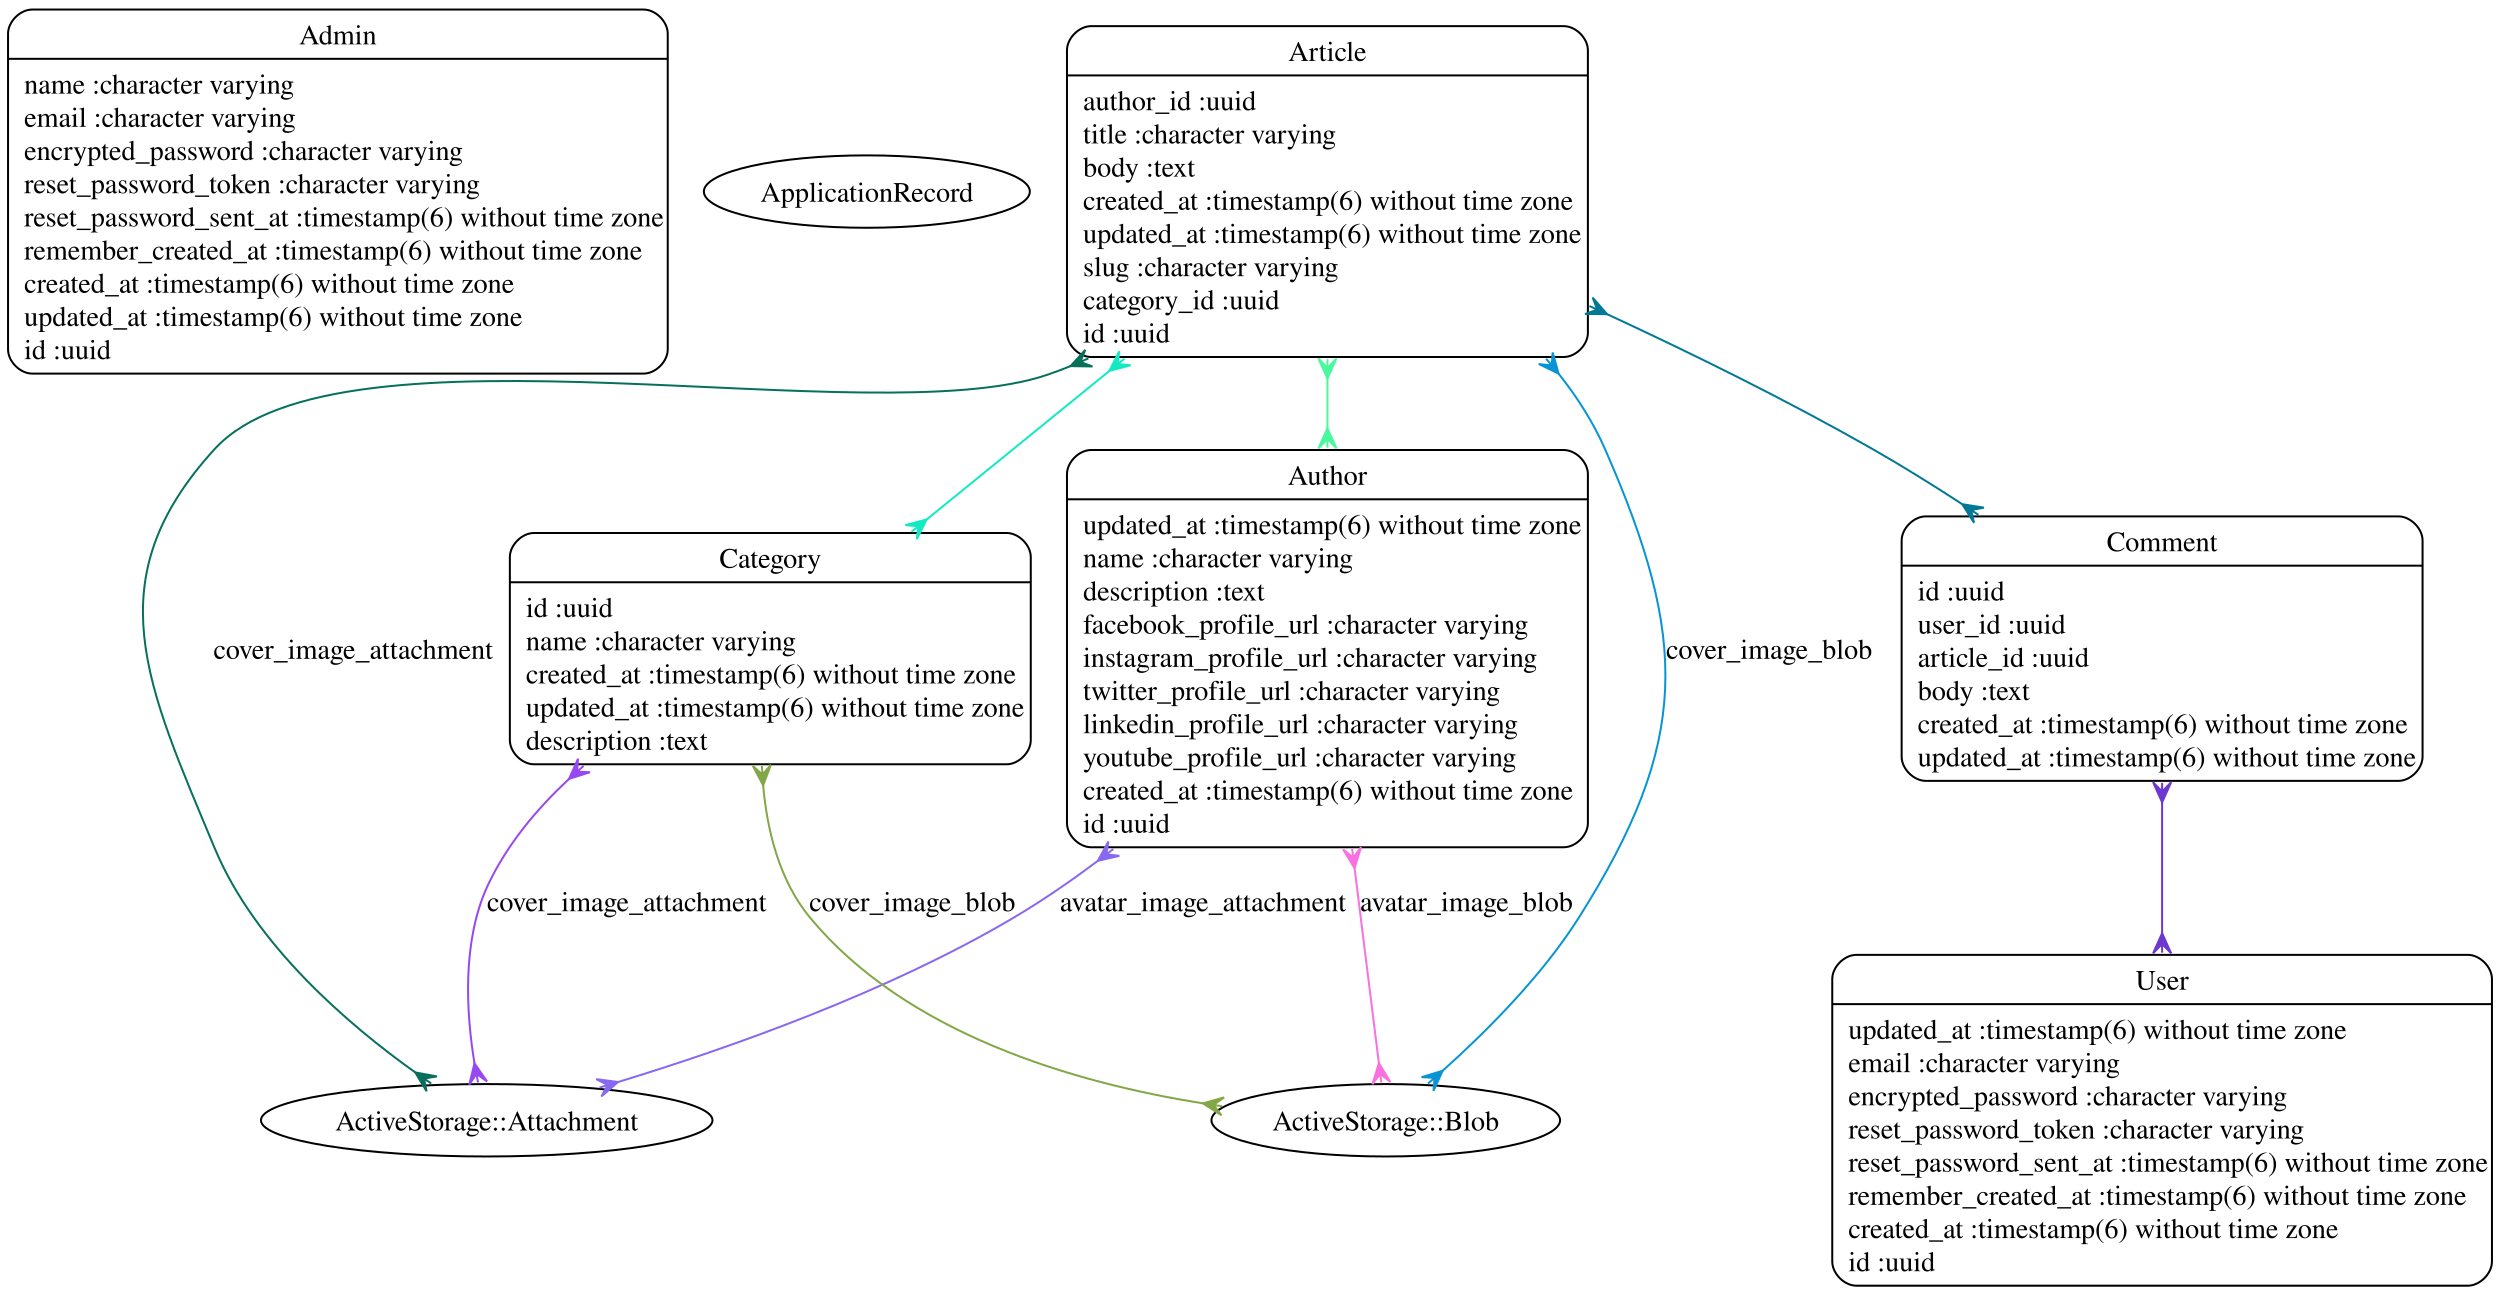
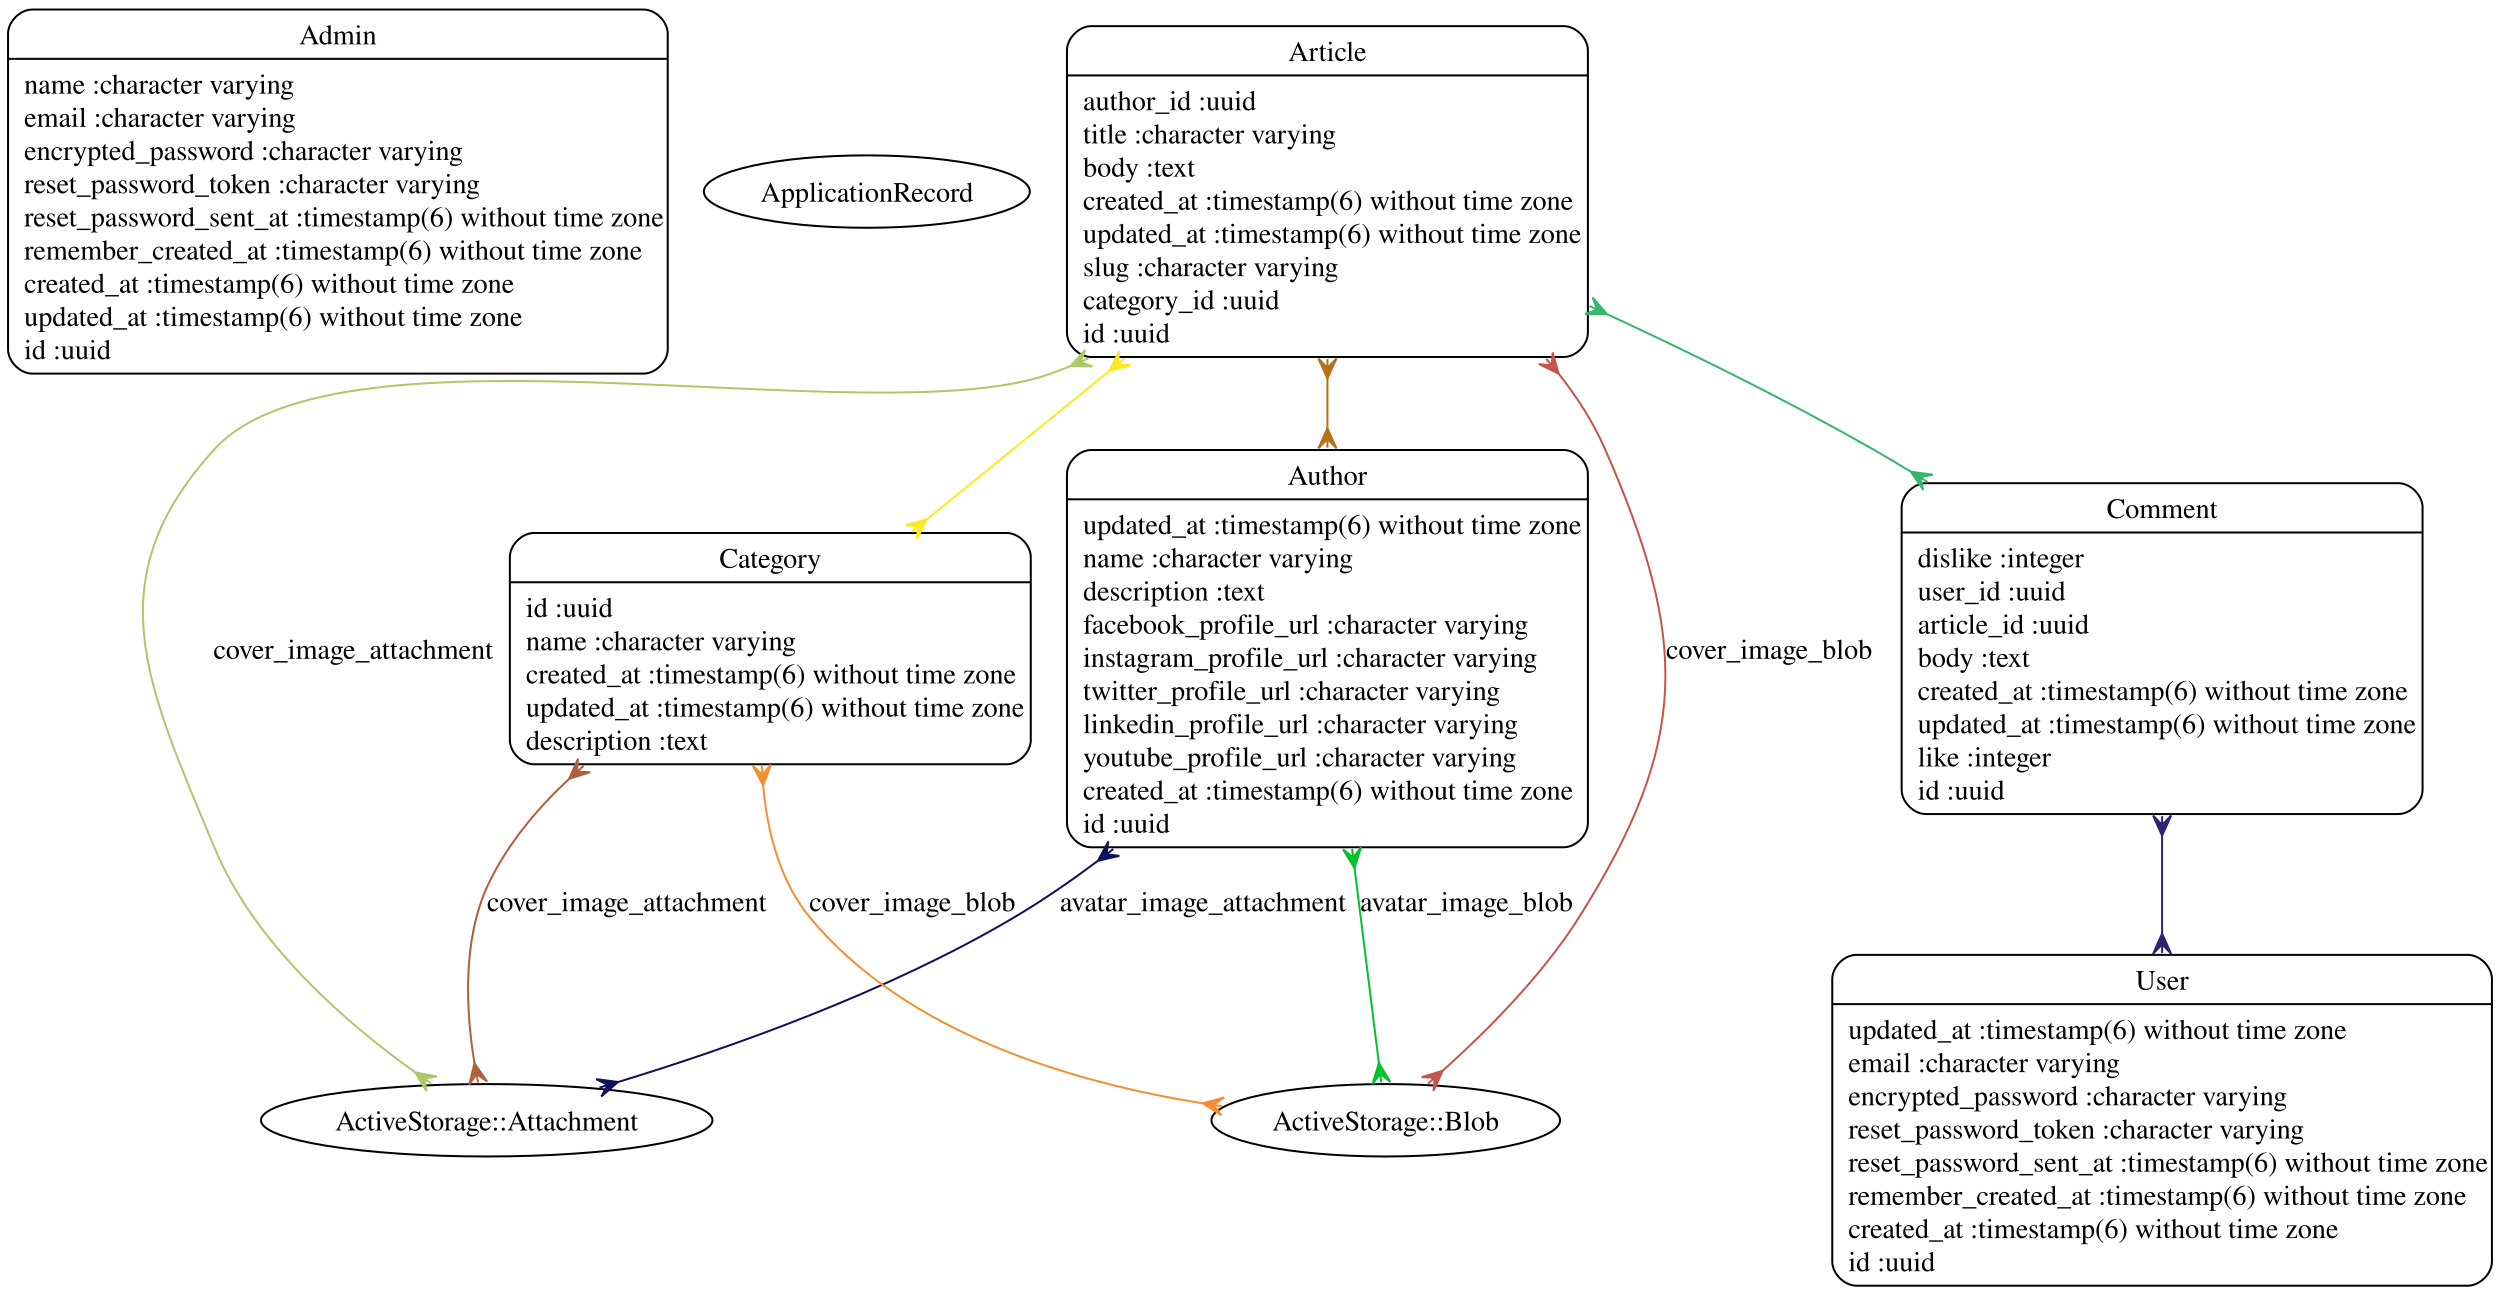
<svg xmlns="http://www.w3.org/2000/svg" width="1243pt" height="644pt" viewBox="0.00 0.00 1243.00 643.50">
  <g id="graph0" class="graph" transform="scale(1 1) rotate(0) translate(4 639.5)">
    <polygon fill="none" stroke="none" points="-4,4 -4,-639.5 1239,-639.5 1239,4 -4,4" />
    <g id="node1" class="node">
      <path fill="none" stroke="black" d="M12,-454C12,-454 316,-454 316,-454 322,-454 328,-460 328,-466 328,-466 328,-623 328,-623 328,-629 322,-635 316,-635 316,-635 12,-635 12,-635 6,-635 0,-629 0,-623 0,-623 0,-466 0,-466 0,-460 6,-454 12,-454" />
      <text text-anchor="middle" x="164" y="-617.7" font-family="Times,serif" font-size="14.00">Admin</text>
      <polyline fill="none" stroke="black" points="0,-610.5 328,-610.5" />
      <text text-anchor="start" x="8" y="-593.2" font-family="Times,serif" font-size="14.00">name :character varying</text>
      <text text-anchor="start" x="8" y="-576.7" font-family="Times,serif" font-size="14.00">email :character varying</text>
      <text text-anchor="start" x="8" y="-560.2" font-family="Times,serif" font-size="14.00">encrypted_password :character varying</text>
      <text text-anchor="start" x="8" y="-543.7" font-family="Times,serif" font-size="14.00">reset_password_token :character varying</text>
      <text text-anchor="start" x="8" y="-527.2" font-family="Times,serif" font-size="14.00">reset_password_sent_at :timestamp(6) without time zone</text>
      <text text-anchor="start" x="8" y="-510.7" font-family="Times,serif" font-size="14.00">remember_created_at :timestamp(6) without time zone</text>
      <text text-anchor="start" x="8" y="-494.2" font-family="Times,serif" font-size="14.00">created_at :timestamp(6) without time zone</text>
      <text text-anchor="start" x="8" y="-477.7" font-family="Times,serif" font-size="14.00">updated_at :timestamp(6) without time zone</text>
      <text text-anchor="start" x="8" y="-461.2" font-family="Times,serif" font-size="14.00">id :uuid</text>
    </g>
    <g id="node2" class="node">
      <ellipse fill="none" stroke="black" cx="427" cy="-544.5" rx="81.04" ry="18" />
      <text text-anchor="middle" x="427" y="-539.45" font-family="Times,serif" font-size="14.00">ApplicationRecord</text>
    </g>
    <g id="node3" class="node">
      <path fill="none" stroke="black" d="M538.5,-462.25C538.5,-462.25 773.5,-462.25 773.5,-462.25 779.5,-462.25 785.5,-468.25 785.5,-474.25 785.5,-474.25 785.5,-614.75 785.5,-614.75 785.5,-620.75 779.5,-626.75 773.5,-626.75 773.5,-626.75 538.5,-626.75 538.5,-626.75 532.5,-626.75 526.5,-620.75 526.5,-614.75 526.5,-614.75 526.5,-474.25 526.5,-474.25 526.5,-468.25 532.5,-462.25 538.5,-462.25" />
      <text text-anchor="middle" x="656" y="-609.45" font-family="Times,serif" font-size="14.00">Article</text>
      <polyline fill="none" stroke="black" points="526.5,-602.25 785.5,-602.25" />
      <text text-anchor="start" x="534.5" y="-584.95" font-family="Times,serif" font-size="14.00">author_id :uuid</text>
      <text text-anchor="start" x="534.5" y="-568.45" font-family="Times,serif" font-size="14.00">title :character varying</text>
      <text text-anchor="start" x="534.5" y="-551.95" font-family="Times,serif" font-size="14.00">body :text</text>
      <text text-anchor="start" x="534.5" y="-535.45" font-family="Times,serif" font-size="14.00">created_at :timestamp(6) without time zone</text>
      <text text-anchor="start" x="534.5" y="-518.95" font-family="Times,serif" font-size="14.00">updated_at :timestamp(6) without time zone</text>
      <text text-anchor="start" x="534.5" y="-502.45" font-family="Times,serif" font-size="14.00">slug :character varying</text>
      <text text-anchor="start" x="534.5" y="-485.95" font-family="Times,serif" font-size="14.00">category_id :uuid</text>
      <text text-anchor="start" x="534.5" y="-469.45" font-family="Times,serif" font-size="14.00">id :uuid</text>
    </g>
    <g id="node4" class="node">
      <path fill="none" stroke="black" d="M538.5,-218.5C538.5,-218.5 773.5,-218.5 773.5,-218.5 779.5,-218.5 785.5,-224.5 785.5,-230.5 785.5,-230.5 785.5,-404 785.5,-404 785.5,-410 779.5,-416 773.5,-416 773.5,-416 538.5,-416 538.5,-416 532.5,-416 526.5,-410 526.5,-404 526.5,-404 526.5,-230.5 526.5,-230.5 526.5,-224.5 532.5,-218.5 538.5,-218.5" />
      <text text-anchor="middle" x="656" y="-398.7" font-family="Times,serif" font-size="14.00">Author</text>
      <polyline fill="none" stroke="black" points="526.5,-391.5 785.5,-391.5" />
      <text text-anchor="start" x="534.5" y="-374.2" font-family="Times,serif" font-size="14.00">updated_at :timestamp(6) without time zone</text>
      <text text-anchor="start" x="534.5" y="-357.7" font-family="Times,serif" font-size="14.00">name :character varying</text>
      <text text-anchor="start" x="534.5" y="-341.2" font-family="Times,serif" font-size="14.00">description :text</text>
      <text text-anchor="start" x="534.5" y="-324.7" font-family="Times,serif" font-size="14.00">facebook_profile_url :character varying</text>
      <text text-anchor="start" x="534.5" y="-308.2" font-family="Times,serif" font-size="14.00">instagram_profile_url :character varying</text>
      <text text-anchor="start" x="534.5" y="-291.7" font-family="Times,serif" font-size="14.00">twitter_profile_url :character varying</text>
      <text text-anchor="start" x="534.5" y="-275.2" font-family="Times,serif" font-size="14.00">linkedin_profile_url :character varying</text>
      <text text-anchor="start" x="534.5" y="-258.7" font-family="Times,serif" font-size="14.00">youtube_profile_url :character varying</text>
      <text text-anchor="start" x="534.5" y="-242.2" font-family="Times,serif" font-size="14.00">created_at :timestamp(6) without time zone</text>
      <text text-anchor="start" x="534.5" y="-225.7" font-family="Times,serif" font-size="14.00">id :uuid</text>
    </g>
    <g id="edge2" class="edge">
-       <path fill="none" stroke="#4af89e" d="M656,-451.74C656,-443.48 656,-435.07 656,-426.69" />
-       <polygon fill="#4af89e" stroke="#4af89e" points="656,-451.53 651.5,-461.53 656,-456.86 656,-461.19 656,-461.19 656,-461.19 656,-456.86 660.5,-461.53 656,-451.53" />
-       <polygon fill="#4af89e" stroke="#4af89e" points="656,-426.82 660.5,-416.82 656,-421.49 656,-417.16 656,-417.16 656,-417.16 656,-421.49 651.5,-416.82 656,-426.82" />
+       <path fill="none" stroke="#b67118" d="M656,-451.74C656,-443.48 656,-435.07 656,-426.69" />
+       <polygon fill="#b67118" stroke="#b67118" points="656,-451.53 651.5,-461.53 656,-456.86 656,-461.19 656,-461.19 656,-461.19 656,-456.86 660.5,-461.53 656,-451.53" />
+       <polygon fill="#b67118" stroke="#b67118" points="656,-426.82 660.5,-416.82 656,-421.49 656,-417.16 656,-417.16 656,-417.16 656,-421.49 651.5,-416.82 656,-426.82" />
    </g>
    <g id="node5" class="node">
      <path fill="none" stroke="black" d="M261.5,-259.75C261.5,-259.75 496.5,-259.75 496.5,-259.75 502.5,-259.75 508.5,-265.75 508.5,-271.75 508.5,-271.75 508.5,-362.75 508.5,-362.75 508.5,-368.75 502.5,-374.75 496.5,-374.75 496.5,-374.75 261.5,-374.75 261.5,-374.75 255.5,-374.75 249.5,-368.75 249.5,-362.75 249.5,-362.75 249.5,-271.75 249.5,-271.75 249.5,-265.75 255.5,-259.75 261.5,-259.75" />
      <text text-anchor="middle" x="379" y="-357.45" font-family="Times,serif" font-size="14.00">Category</text>
      <polyline fill="none" stroke="black" points="249.5,-350.25 508.5,-350.25" />
      <text text-anchor="start" x="257.5" y="-332.95" font-family="Times,serif" font-size="14.00">id :uuid</text>
      <text text-anchor="start" x="257.5" y="-316.45" font-family="Times,serif" font-size="14.00">name :character varying</text>
      <text text-anchor="start" x="257.5" y="-299.95" font-family="Times,serif" font-size="14.00">created_at :timestamp(6) without time zone</text>
      <text text-anchor="start" x="257.5" y="-283.45" font-family="Times,serif" font-size="14.00">updated_at :timestamp(6) without time zone</text>
      <text text-anchor="start" x="257.5" y="-266.95" font-family="Times,serif" font-size="14.00">description :text</text>
    </g>
    <g id="edge1" class="edge">
-       <path fill="none" stroke="#12eac2" d="M547.66,-455.4C517.25,-430.67 484.8,-404.28 456.57,-381.33" />
-       <polygon fill="#12eac2" stroke="#12eac2" points="547.59,-455.34 552.51,-465.14 551.73,-458.71 555.09,-461.44 555.09,-461.44 555.09,-461.44 551.73,-458.71 558.18,-458.16 547.59,-455.34" />
-       <polygon fill="#12eac2" stroke="#12eac2" points="456.74,-381.47 451.82,-371.67 452.6,-378.1 449.24,-375.37 449.24,-375.37 449.24,-375.37 452.6,-378.1 446.14,-378.65 456.74,-381.47" />
+       <path fill="none" stroke="#fde920" d="M547.66,-455.4C517.25,-430.67 484.8,-404.28 456.57,-381.33" />
+       <polygon fill="#fde920" stroke="#fde920" points="547.59,-455.34 552.51,-465.14 551.73,-458.71 555.09,-461.44 555.09,-461.44 555.09,-461.44 551.73,-458.71 558.18,-458.16 547.59,-455.34" />
+       <polygon fill="#fde920" stroke="#fde920" points="456.74,-381.47 451.82,-371.67 452.6,-378.1 449.24,-375.37 449.24,-375.37 449.24,-375.37 452.6,-378.1 446.14,-378.65 456.74,-381.47" />
    </g>
    <g id="node6" class="node">
-       <path fill="none" stroke="black" d="M953.5,-251.5C953.5,-251.5 1188.5,-251.5 1188.5,-251.5 1194.5,-251.5 1200.5,-257.5 1200.5,-263.5 1200.5,-263.5 1200.5,-371 1200.5,-371 1200.5,-377 1194.5,-383 1188.5,-383 1188.5,-383 953.5,-383 953.5,-383 947.5,-383 941.5,-377 941.5,-371 941.5,-371 941.5,-263.5 941.5,-263.5 941.5,-257.5 947.5,-251.5 953.5,-251.5" />
-       <text text-anchor="middle" x="1071" y="-365.7" font-family="Times,serif" font-size="14.00">Comment</text>
-       <polyline fill="none" stroke="black" points="941.5,-358.5 1200.5,-358.5" />
-       <text text-anchor="start" x="949.5" y="-341.2" font-family="Times,serif" font-size="14.00">id :uuid</text>
-       <text text-anchor="start" x="949.5" y="-324.7" font-family="Times,serif" font-size="14.00">user_id :uuid</text>
-       <text text-anchor="start" x="949.5" y="-308.2" font-family="Times,serif" font-size="14.00">article_id :uuid</text>
-       <text text-anchor="start" x="949.5" y="-291.7" font-family="Times,serif" font-size="14.00">body :text</text>
-       <text text-anchor="start" x="949.5" y="-275.2" font-family="Times,serif" font-size="14.00">created_at :timestamp(6) without time zone</text>
-       <text text-anchor="start" x="949.5" y="-258.7" font-family="Times,serif" font-size="14.00">updated_at :timestamp(6) without time zone</text>
+       <path fill="none" stroke="black" d="M953.5,-235C953.5,-235 1188.5,-235 1188.5,-235 1194.5,-235 1200.5,-241 1200.5,-247 1200.5,-247 1200.5,-387.5 1200.5,-387.5 1200.5,-393.5 1194.5,-399.5 1188.5,-399.5 1188.5,-399.5 953.5,-399.5 953.5,-399.5 947.5,-399.5 941.5,-393.5 941.5,-387.5 941.5,-387.5 941.5,-247 941.5,-247 941.5,-241 947.5,-235 953.5,-235" />
+       <text text-anchor="middle" x="1071" y="-382.2" font-family="Times,serif" font-size="14.00">Comment</text>
+       <polyline fill="none" stroke="black" points="941.5,-375 1200.5,-375" />
+       <text text-anchor="start" x="949.5" y="-357.7" font-family="Times,serif" font-size="14.00">dislike :integer</text>
+       <text text-anchor="start" x="949.5" y="-341.2" font-family="Times,serif" font-size="14.00">user_id :uuid</text>
+       <text text-anchor="start" x="949.5" y="-324.7" font-family="Times,serif" font-size="14.00">article_id :uuid</text>
+       <text text-anchor="start" x="949.5" y="-308.2" font-family="Times,serif" font-size="14.00">body :text</text>
+       <text text-anchor="start" x="949.5" y="-291.7" font-family="Times,serif" font-size="14.00">created_at :timestamp(6) without time zone</text>
+       <text text-anchor="start" x="949.5" y="-275.2" font-family="Times,serif" font-size="14.00">updated_at :timestamp(6) without time zone</text>
+       <text text-anchor="start" x="949.5" y="-258.7" font-family="Times,serif" font-size="14.00">like :integer</text>
+       <text text-anchor="start" x="949.5" y="-242.2" font-family="Times,serif" font-size="14.00">id :uuid</text>
    </g>
    <g id="edge3" class="edge">
-       <path fill="none" stroke="#017996" d="M795.07,-483.53C838.09,-463.6 885.17,-440.37 927,-416.5 941.72,-408.1 956.9,-398.67 971.62,-389.07" />
-       <polygon fill="#017996" stroke="#017996" points="795.05,-483.54 784.08,-483.64 790.2,-485.77 786.27,-487.59 786.27,-487.59 786.27,-487.59 790.2,-485.77 787.85,-491.81 795.05,-483.54" />
-       <polygon fill="#017996" stroke="#017996" points="971.6,-389.08 982.42,-387.34 976.05,-386.15 979.67,-383.77 979.67,-383.77 979.67,-383.77 976.05,-386.15 977.47,-379.83 971.6,-389.08" />
+       <path fill="none" stroke="#35b66b" d="M795.07,-483.53C838.09,-463.6 885.17,-440.37 927,-416.5 933.33,-412.89 939.73,-409.09 946.15,-405.17" />
+       <polygon fill="#35b66b" stroke="#35b66b" points="795.05,-483.54 784.08,-483.64 790.2,-485.77 786.27,-487.59 786.27,-487.59 786.27,-487.59 790.2,-485.77 787.85,-491.81 795.05,-483.54" />
+       <polygon fill="#35b66b" stroke="#35b66b" points="946.12,-405.19 956.99,-403.76 950.66,-402.39 954.34,-400.11 954.34,-400.11 954.34,-400.11 950.66,-402.39 952.26,-396.11 946.12,-405.19" />
    </g>
    <g id="node8" class="node">
      <ellipse fill="none" stroke="black" cx="238" cy="-82.75" rx="112.26" ry="18" />
      <text text-anchor="middle" x="238" y="-77.7" font-family="Times,serif" font-size="14.00">ActiveStorage::Attachment</text>
    </g>
    <g id="edge4" class="edge">
-       <path fill="none" stroke="#07705d" d="M528.36,-457.78C524.58,-456.24 520.79,-454.81 517,-453.5 429.62,-423.39 165.13,-484.7 102.75,-416.5 43.21,-351.4 68.84,-299.44 102.75,-218 122.83,-169.78 169.59,-129.97 202.48,-106.54" />
-       <polygon fill="#07705d" stroke="#07705d" points="528.23,-457.72 535.63,-465.81 533.13,-459.83 537.11,-461.54 537.11,-461.54 537.11,-461.54 533.13,-459.83 539.19,-457.54 528.23,-457.72" />
-       <polygon fill="#07705d" stroke="#07705d" points="202.45,-106.56 213.23,-104.54 206.83,-103.51 210.39,-101.04 210.39,-101.04 210.39,-101.04 206.83,-103.51 208.09,-97.16 202.45,-106.56" />
+       <path fill="none" stroke="#abc96a" d="M528.36,-457.78C524.58,-456.24 520.79,-454.81 517,-453.5 429.62,-423.39 165.13,-484.7 102.75,-416.5 43.21,-351.4 68.84,-299.44 102.75,-218 122.83,-169.78 169.59,-129.97 202.48,-106.54" />
+       <polygon fill="#abc96a" stroke="#abc96a" points="528.23,-457.72 535.63,-465.81 533.13,-459.83 537.11,-461.54 537.11,-461.54 537.11,-461.54 533.13,-459.83 539.19,-457.54 528.23,-457.72" />
+       <polygon fill="#abc96a" stroke="#abc96a" points="202.45,-106.56 213.23,-104.54 206.83,-103.51 210.39,-101.04 210.39,-101.04 210.39,-101.04 206.83,-103.51 208.09,-97.16 202.45,-106.56" />
      <text text-anchor="middle" x="171.62" y="-312.2" font-family="Times,serif" font-size="14.00">cover_image_attachment</text>
    </g>
    <g id="node9" class="node">
      <ellipse fill="none" stroke="black" cx="685" cy="-82.75" rx="86.67" ry="18" />
      <text text-anchor="middle" x="685" y="-77.7" font-family="Times,serif" font-size="14.00">ActiveStorage::Blob</text>
    </g>
    <g id="edge5" class="edge">
-       <path fill="none" stroke="#0694d6" d="M770.9,-453.99C780.14,-442.37 788.15,-429.82 794,-416.5 835.67,-321.52 836.38,-271.19 781,-183.5 762.45,-154.13 734.25,-126.13 713.2,-107.31" />
-       <polygon fill="#0694d6" stroke="#0694d6" points="770.94,-453.96 761.08,-458.76 767.52,-458.05 764.75,-461.38 764.75,-461.38 764.75,-461.38 767.52,-458.05 767.99,-464.52 770.94,-453.96" />
-       <polygon fill="#0694d6" stroke="#0694d6" points="713.29,-107.38 708.74,-97.4 709.28,-103.86 706.02,-101.01 706.02,-101.01 706.02,-101.01 709.28,-103.86 702.8,-104.17 713.29,-107.38" />
+       <path fill="none" stroke="#c6544c" d="M770.9,-453.99C780.14,-442.37 788.15,-429.82 794,-416.5 835.67,-321.52 836.38,-271.19 781,-183.5 762.45,-154.13 734.25,-126.13 713.2,-107.31" />
+       <polygon fill="#c6544c" stroke="#c6544c" points="770.94,-453.96 761.08,-458.76 767.52,-458.05 764.75,-461.38 764.75,-461.38 764.75,-461.38 767.52,-458.05 767.99,-464.52 770.94,-453.96" />
+       <polygon fill="#c6544c" stroke="#c6544c" points="713.29,-107.38 708.74,-97.4 709.28,-103.86 706.02,-101.01 706.02,-101.01 706.02,-101.01 709.28,-103.86 702.8,-104.17 713.29,-107.38" />
      <text text-anchor="middle" x="875.62" y="-312.2" font-family="Times,serif" font-size="14.00">cover_image_blob</text>
    </g>
    <g id="edge6" class="edge">
-       <path fill="none" stroke="#8968f1" d="M542.07,-211.9C528.37,-201.62 514.2,-191.9 500,-183.5 437.21,-146.33 358.11,-118.49 303.33,-101.79" />
-       <polygon fill="#8968f1" stroke="#8968f1" points="541.86,-211.74 547.08,-221.39 546.1,-214.98 549.54,-217.61 549.54,-217.61 549.54,-217.61 546.1,-214.98 552.54,-214.23 541.86,-211.74" />
-       <polygon fill="#8968f1" stroke="#8968f1" points="303.3,-101.78 295.01,-94.59 298.19,-100.25 294.04,-99 294.04,-99 294.04,-99 298.19,-100.25 292.42,-103.21 303.3,-101.78" />
+       <path fill="none" stroke="#100f5c" d="M542.07,-211.9C528.37,-201.62 514.2,-191.9 500,-183.5 437.21,-146.33 358.11,-118.49 303.33,-101.79" />
+       <polygon fill="#100f5c" stroke="#100f5c" points="541.86,-211.74 547.08,-221.39 546.1,-214.98 549.54,-217.61 549.54,-217.61 549.54,-217.61 546.1,-214.98 552.54,-214.23 541.86,-211.74" />
+       <polygon fill="#100f5c" stroke="#100f5c" points="303.3,-101.78 295.01,-94.59 298.19,-100.25 294.04,-99 294.04,-99 294.04,-99 298.19,-100.25 292.42,-103.21 303.3,-101.78" />
      <text text-anchor="middle" x="594.12" y="-186.7" font-family="Times,serif" font-size="14.00">avatar_image_attachment</text>
    </g>
    <g id="edge7" class="edge">
-       <path fill="none" stroke="#f971e0" d="M669.49,-208.12C673.97,-172.2 678.58,-135.25 681.59,-111.06" />
-       <polygon fill="#f971e0" stroke="#f971e0" points="669.49,-208.07 663.79,-217.43 668.83,-213.36 668.3,-217.66 668.3,-217.66 668.3,-217.66 668.83,-213.36 672.72,-218.55 669.49,-208.07" />
-       <polygon fill="#f971e0" stroke="#f971e0" points="681.58,-111.15 687.29,-101.78 682.24,-105.85 682.78,-101.56 682.78,-101.56 682.78,-101.56 682.24,-105.85 678.36,-100.67 681.58,-111.15" />
+       <path fill="none" stroke="#04bf2e" d="M669.49,-208.12C673.97,-172.2 678.58,-135.25 681.59,-111.06" />
+       <polygon fill="#04bf2e" stroke="#04bf2e" points="669.49,-208.07 663.79,-217.43 668.83,-213.36 668.3,-217.66 668.3,-217.66 668.3,-217.66 668.83,-213.36 672.72,-218.55 669.49,-208.07" />
+       <polygon fill="#04bf2e" stroke="#04bf2e" points="681.58,-111.15 687.29,-101.78 682.24,-105.85 682.78,-101.56 682.78,-101.56 682.78,-101.56 682.24,-105.85 678.36,-100.67 681.58,-111.15" />
      <text text-anchor="middle" x="725.12" y="-186.7" font-family="Times,serif" font-size="14.00">avatar_image_blob</text>
    </g>
    <g id="edge8" class="edge">
-       <path fill="none" stroke="#9649f1" d="M279.05,-252.59C262.75,-237.44 248.15,-219.83 238.75,-200 225.42,-171.88 227.88,-135.46 231.94,-110.94" />
-       <polygon fill="#9649f1" stroke="#9649f1" points="278.94,-252.5 283.4,-262.51 282.91,-256.05 286.14,-258.94 286.14,-258.94 286.14,-258.94 282.91,-256.05 289.39,-255.8 278.94,-252.5" />
-       <polygon fill="#9649f1" stroke="#9649f1" points="231.91,-111.07 238.16,-102.06 232.89,-105.82 233.68,-101.56 233.68,-101.56 233.68,-101.56 232.89,-105.82 229.31,-100.41 231.91,-111.07" />
+       <path fill="none" stroke="#b25e3b" d="M279.05,-252.59C262.75,-237.44 248.15,-219.83 238.75,-200 225.42,-171.88 227.88,-135.46 231.94,-110.94" />
+       <polygon fill="#b25e3b" stroke="#b25e3b" points="278.94,-252.5 283.4,-262.51 282.91,-256.05 286.14,-258.94 286.14,-258.94 286.14,-258.94 282.91,-256.05 289.39,-255.8 278.94,-252.5" />
+       <polygon fill="#b25e3b" stroke="#b25e3b" points="231.91,-111.07 238.16,-102.06 232.89,-105.82 233.68,-101.56 233.68,-101.56 233.68,-101.56 232.89,-105.82 229.31,-100.41 231.91,-111.07" />
      <text text-anchor="middle" x="307.62" y="-186.7" font-family="Times,serif" font-size="14.00">cover_image_attachment</text>
    </g>
    <g id="edge9" class="edge">
-       <path fill="none" stroke="#83a747" d="M375.42,-249.45C377.44,-226.35 383.67,-201.71 398.75,-183.5 446.54,-125.78 529.72,-101.41 594.14,-91.15" />
-       <polygon fill="#83a747" stroke="#83a747" points="375.43,-249.27 370.31,-258.96 375.09,-254.59 374.82,-258.91 374.82,-258.91 374.82,-258.91 375.09,-254.59 379.29,-259.53 375.43,-249.27" />
-       <polygon fill="#83a747" stroke="#83a747" points="594.09,-91.16 604.64,-94.12 599.36,-90.36 603.64,-89.72 603.64,-89.72 603.64,-89.72 599.36,-90.36 603.31,-85.22 594.09,-91.16" />
+       <path fill="none" stroke="#f38f31" d="M375.42,-249.45C377.44,-226.35 383.67,-201.71 398.75,-183.5 446.54,-125.78 529.72,-101.41 594.14,-91.15" />
+       <polygon fill="#f38f31" stroke="#f38f31" points="375.43,-249.27 370.31,-258.96 375.09,-254.59 374.82,-258.91 374.82,-258.91 374.82,-258.91 375.09,-254.59 379.29,-259.53 375.43,-249.27" />
+       <polygon fill="#f38f31" stroke="#f38f31" points="594.09,-91.16 604.64,-94.12 599.36,-90.36 603.64,-89.72 603.64,-89.72 603.64,-89.72 599.36,-90.36 603.31,-85.22 594.09,-91.16" />
      <text text-anchor="middle" x="449.62" y="-186.7" font-family="Times,serif" font-size="14.00">cover_image_blob</text>
    </g>
    <g id="node7" class="node">
      <path fill="none" stroke="black" d="M919,-0.5C919,-0.5 1223,-0.5 1223,-0.5 1229,-0.5 1235,-6.5 1235,-12.5 1235,-12.5 1235,-153 1235,-153 1235,-159 1229,-165 1223,-165 1223,-165 919,-165 919,-165 913,-165 907,-159 907,-153 907,-153 907,-12.5 907,-12.5 907,-6.5 913,-0.5 919,-0.5" />
      <text text-anchor="middle" x="1071" y="-147.7" font-family="Times,serif" font-size="14.00">User</text>
      <polyline fill="none" stroke="black" points="907,-140.5 1235,-140.5" />
      <text text-anchor="start" x="915" y="-123.2" font-family="Times,serif" font-size="14.00">updated_at :timestamp(6) without time zone</text>
      <text text-anchor="start" x="915" y="-106.7" font-family="Times,serif" font-size="14.00">email :character varying</text>
      <text text-anchor="start" x="915" y="-90.2" font-family="Times,serif" font-size="14.00">encrypted_password :character varying</text>
      <text text-anchor="start" x="915" y="-73.7" font-family="Times,serif" font-size="14.00">reset_password_token :character varying</text>
      <text text-anchor="start" x="915" y="-57.2" font-family="Times,serif" font-size="14.00">reset_password_sent_at :timestamp(6) without time zone</text>
      <text text-anchor="start" x="915" y="-40.7" font-family="Times,serif" font-size="14.00">remember_created_at :timestamp(6) without time zone</text>
      <text text-anchor="start" x="915" y="-24.2" font-family="Times,serif" font-size="14.00">created_at :timestamp(6) without time zone</text>
      <text text-anchor="start" x="915" y="-7.7" font-family="Times,serif" font-size="14.00">id :uuid</text>
    </g>
    <g id="edge10" class="edge">
-       <path fill="none" stroke="#6d37d0" d="M1071,-241.01C1071,-220.16 1071,-197.29 1071,-175.61" />
-       <polygon fill="#6d37d0" stroke="#6d37d0" points="1071,-240.84 1066.5,-250.84 1071,-246.18 1071,-250.51 1071,-250.51 1071,-250.51 1071,-246.18 1075.5,-250.84 1071,-240.84" />
-       <polygon fill="#6d37d0" stroke="#6d37d0" points="1071,-175.75 1075.5,-165.75 1071,-170.41 1071,-166.08 1071,-166.08 1071,-166.08 1071,-170.41 1066.5,-165.75 1071,-175.75" />
+       <path fill="none" stroke="#2a2471" d="M1071,-224.2C1071,-208.21 1071,-191.58 1071,-175.6" />
+       <polygon fill="#2a2471" stroke="#2a2471" points="1071,-224.27 1066.5,-234.27 1071,-229.61 1071,-233.94 1071,-233.94 1071,-233.94 1071,-229.61 1075.5,-234.27 1071,-224.27" />
+       <polygon fill="#2a2471" stroke="#2a2471" points="1071,-175.53 1075.5,-165.53 1071,-170.2 1071,-165.87 1071,-165.87 1071,-165.87 1071,-170.2 1066.5,-165.53 1071,-175.53" />
    </g>
  </g>
</svg>
